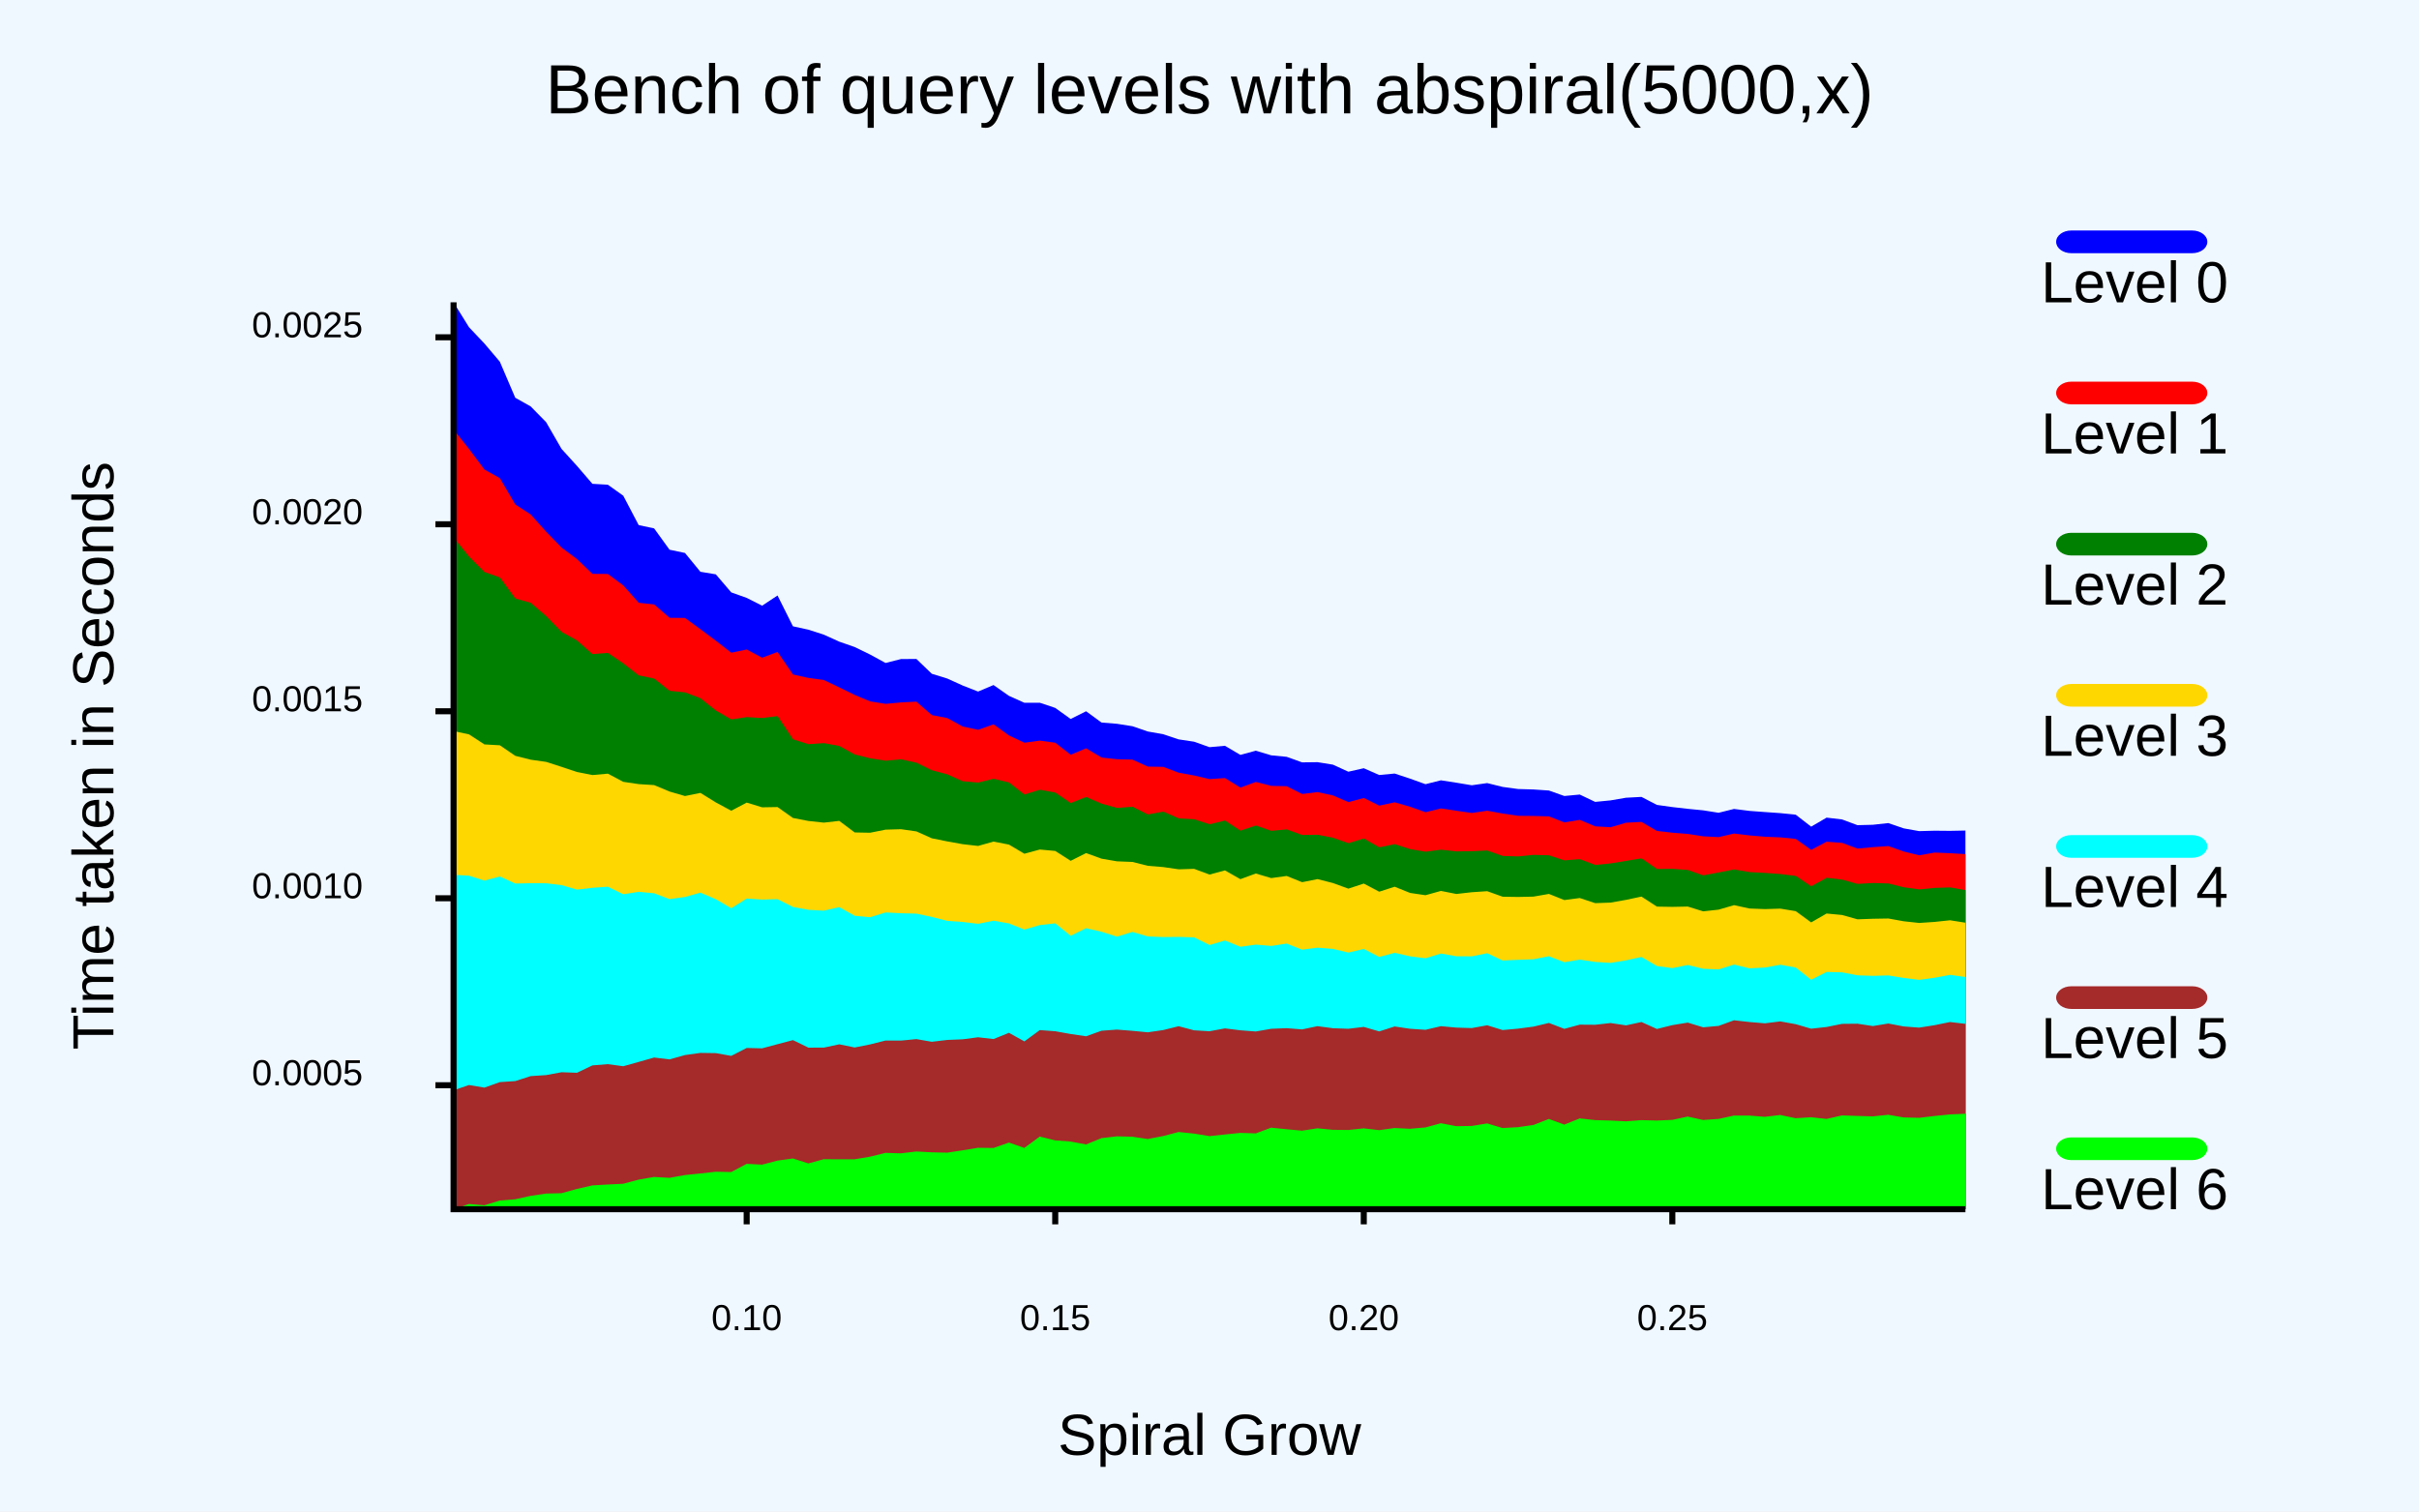
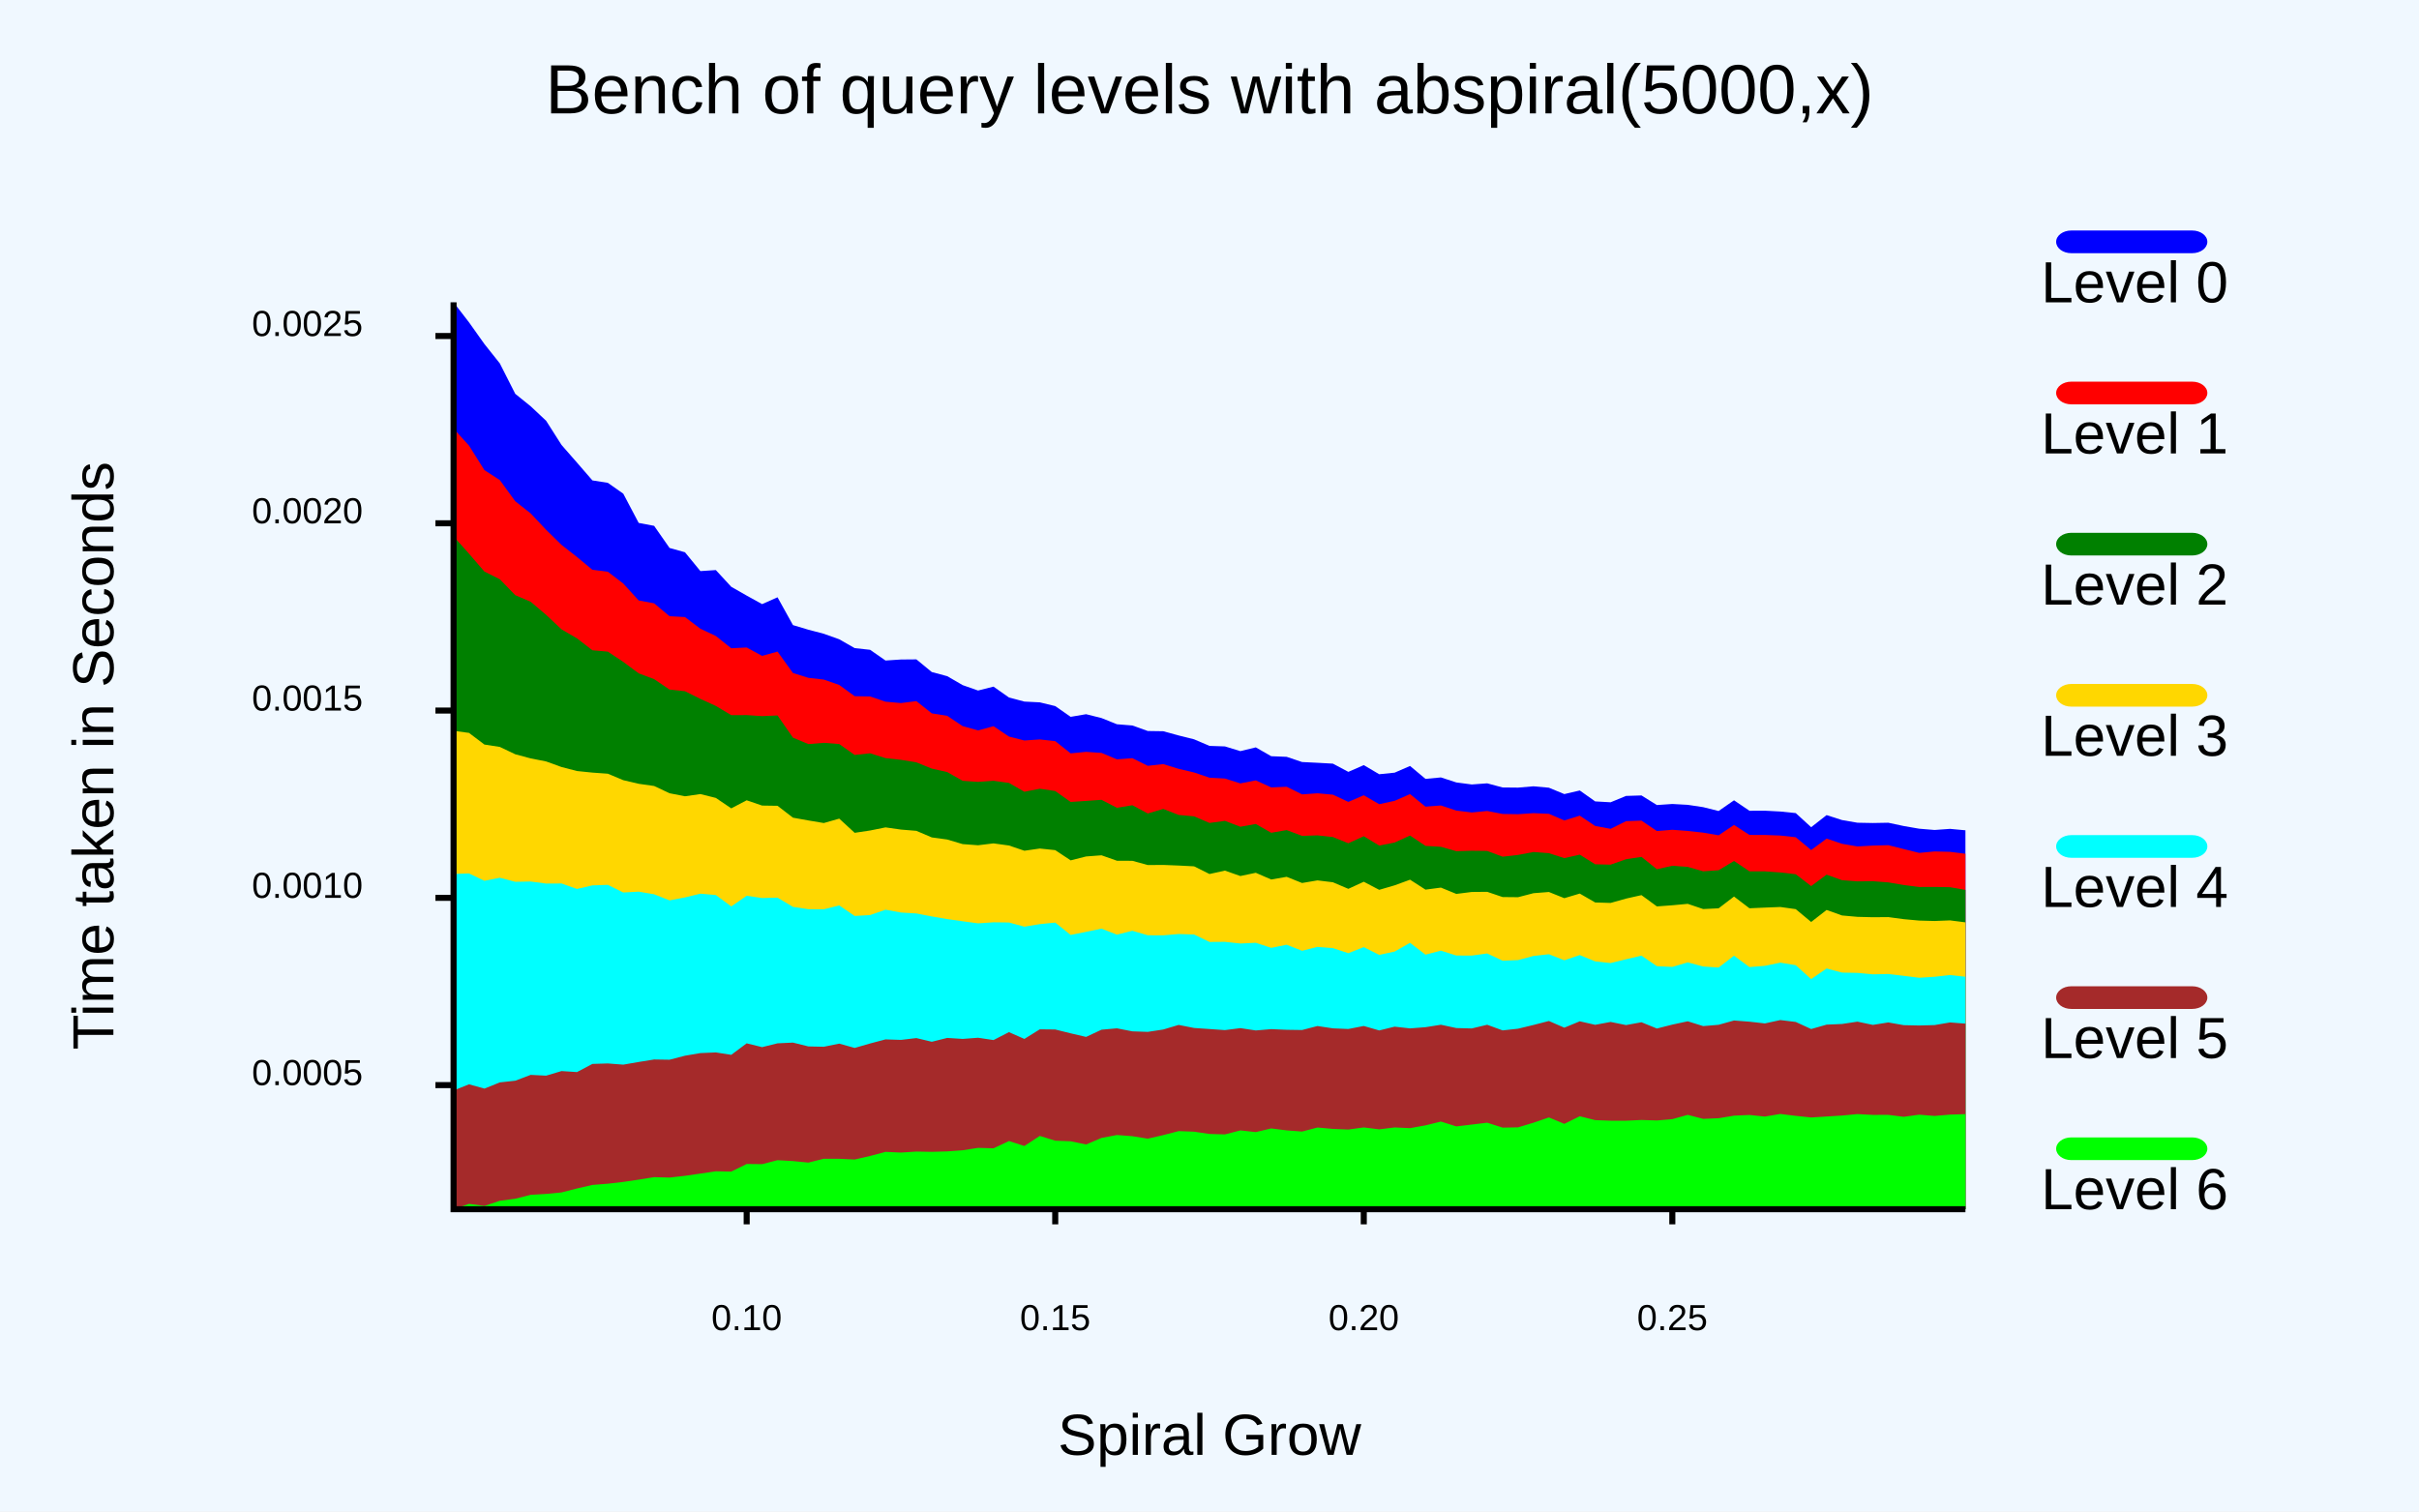
<svg xmlns="http://www.w3.org/2000/svg" class="poloto" height="500" viewBox="0 0 800 500" width="800">
  <rect class="poloto_background" fill="white" height="500" width="800" x="0" y="0" />
  <style>
.poloto {
font-family: "Arial";
stroke-width:2;
}
.poloto_text{fill: var(--poloto_fg_color,black);  }
.poloto_axis_lines{stroke: var(--poloto_fg_color,black);stoke-width:3;fill:none}
.poloto_background{fill: var(--poloto_bg_color,aliceblue); }
.poloto0stroke{stroke:  var(--poloto_color0,blue); }
.poloto1stroke{stroke:  var(--poloto_color1,red); }
.poloto2stroke{stroke:  var(--poloto_color2,green); }
.poloto3stroke{stroke:  var(--poloto_color3,gold); }
.poloto4stroke{stroke:  var(--poloto_color4,aqua); }
.poloto5stroke{stroke:  var(--poloto_color5,brown); }
.poloto6stroke{stroke:  var(--poloto_color6,lime); }
.poloto7stroke{stroke:  var(--poloto_color7,chocolate); }
.poloto0fill{fill:var(--poloto_color0,blue);}
.poloto1fill{fill:var(--poloto_color1,red);}
.poloto2fill{fill:var(--poloto_color2,green);}
.poloto3fill{fill:var(--poloto_color3,gold);}
.poloto4fill{fill:var(--poloto_color4,aqua);}
.poloto5fill{fill:var(--poloto_color5,brown);}
.poloto6fill{fill:var(--poloto_color6,lime);}
.poloto7fill{fill:var(--poloto_color7,chocolate);}
</style>
  <line class="poloto_axis_lines" stroke="black" x1="246.939" x2="246.939" y1="400" y2="405" />
  <text alignment-baseline="start" class="poloto_text" text-anchor="middle" x="246.939" y="440">
0.10
</text>
  <line class="poloto_axis_lines" stroke="black" x1="348.98" x2="348.98" y1="400" y2="405" />
  <text alignment-baseline="start" class="poloto_text" text-anchor="middle" x="348.98" y="440">
0.15
</text>
  <line class="poloto_axis_lines" stroke="black" x1="451.02" x2="451.02" y1="400" y2="405" />
  <text alignment-baseline="start" class="poloto_text" text-anchor="middle" x="451.02" y="440">
0.20
</text>
  <line class="poloto_axis_lines" stroke="black" x1="553.061" x2="553.061" y1="400" y2="405" />
  <text alignment-baseline="start" class="poloto_text" text-anchor="middle" x="553.061" y="440">
0.25
</text>
-   <line class="poloto_axis_lines" stroke="black" x1="150" x2="144" y1="358.993" y2="358.993" />
-   <text alignment-baseline="middle" class="poloto_text" text-anchor="end" x="120" y="358.993">
+   <line class="poloto_axis_lines" stroke="black" x1="150" x2="144" y1="358.948" y2="358.948" />
+   <text alignment-baseline="middle" class="poloto_text" text-anchor="end" x="120" y="358.948">
0.0005
</text>
-   <line class="poloto_axis_lines" stroke="black" x1="150" x2="144" y1="297.138" y2="297.138" />
-   <text alignment-baseline="middle" class="poloto_text" text-anchor="end" x="120" y="297.138">
+   <line class="poloto_axis_lines" stroke="black" x1="150" x2="144" y1="296.999" y2="296.999" />
+   <text alignment-baseline="middle" class="poloto_text" text-anchor="end" x="120" y="296.999">
0.0010
</text>
-   <line class="poloto_axis_lines" stroke="black" x1="150" x2="144" y1="235.283" y2="235.283" />
-   <text alignment-baseline="middle" class="poloto_text" text-anchor="end" x="120" y="235.283">
+   <line class="poloto_axis_lines" stroke="black" x1="150" x2="144" y1="235.049" y2="235.049" />
+   <text alignment-baseline="middle" class="poloto_text" text-anchor="end" x="120" y="235.049">
0.0015
</text>
-   <line class="poloto_axis_lines" stroke="black" x1="150" x2="144" y1="173.428" y2="173.428" />
-   <text alignment-baseline="middle" class="poloto_text" text-anchor="end" x="120" y="173.428">
+   <line class="poloto_axis_lines" stroke="black" x1="150" x2="144" y1="173.099" y2="173.099" />
+   <text alignment-baseline="middle" class="poloto_text" text-anchor="end" x="120" y="173.099">
0.0020
</text>
-   <line class="poloto_axis_lines" stroke="black" x1="150" x2="144" y1="111.573" y2="111.573" />
-   <text alignment-baseline="middle" class="poloto_text" text-anchor="end" x="120" y="111.573">
+   <line class="poloto_axis_lines" stroke="black" x1="150" x2="144" y1="111.15" y2="111.15" />
+   <text alignment-baseline="middle" class="poloto_text" text-anchor="end" x="120" y="111.15">
0.0025
</text>
  <text alignment-baseline="middle" class="poloto_text" font-size="large" text-anchor="start" x="675" y="100">
Level 0
</text>
  <rect class="poloto0fill" height="7.5" rx="5" ry="5" width="50" x="680" y="76.25" />
-   <path class="poloto0fill" d="M150,400 L150,100 L155.102,108.24 L160.204,113.63 L165.306,119.652 L170.408,131.572 L175.51,134.446 L180.612,139.651 L185.714,148.495 L190.816,154.118 L195.918,160.047 L201.02,160.337 L206.122,163.975 L211.224,173.703 L216.327,174.787 L221.429,181.842 L226.531,182.916 L231.633,189.142 L236.735,189.99 L241.837,195.962 L246.939,197.777 L252.041,200.361 L257.143,196.988 L262.245,207.183 L267.347,208.296 L272.449,209.941 L277.551,212.256 L282.653,214.031 L287.755,216.516 L292.857,219.305 L297.959,218.015 L303.061,217.972 L308.163,222.881 L313.265,224.452 L318.367,226.767 L323.469,228.766 L328.571,226.606 L333.673,230.185 L338.776,232.476 L343.878,232.465 L348.98,234.171 L354.082,237.836 L359.184,235.282 L364.286,239.01 L369.388,239.426 L374.49,240.227 L379.592,241.973 L384.694,242.877 L389.796,244.582 L394.898,245.35 L400,247.161 L405.102,246.701 L410.204,249.716 L415.306,248.328 L420.408,249.861 L425.51,250.35 L430.612,252.184 L435.714,252.12 L440.816,252.941 L445.918,255.277 L451.02,254.125 L456.122,256.367 L461.224,255.885 L466.327,257.568 L471.429,259.406 L476.531,258.125 L481.633,258.915 L486.735,259.762 L491.837,259.043 L496.939,260.306 L502.041,261.001 L507.143,261.151 L512.245,261.499 L517.347,263.311 L522.449,262.833 L527.551,265.261 L532.653,264.761 L537.755,263.882 L542.857,263.609 L547.959,266.259 L553.061,266.972 L558.163,267.556 L563.265,268.056 L568.367,268.862 L573.469,267.595 L578.571,268.241 L583.673,268.62 L588.775,268.978 L593.878,269.499 L598.98,273.45 L604.082,270.469 L609.184,271.064 L614.286,272.96 L619.388,272.83 L624.49,272.268 L629.592,274.02 L634.694,274.93 L639.796,274.791 L644.898,274.837 L650,274.737 L650,400 z" />
+   <path class="poloto0fill" d="M150,400 L150,100 L155.102,106.619 L160.204,113.799 L165.306,120.218 L170.408,130.28 L175.51,134.4 L180.612,139.186 L185.714,147.192 L190.816,153.026 L195.918,158.914 L201.02,159.716 L206.122,163.297 L211.224,172.977 L216.327,173.943 L221.429,181.259 L226.531,182.685 L231.633,188.914 L236.735,188.575 L241.837,194.108 L246.939,197.02 L252.041,199.839 L257.143,197.579 L262.245,206.78 L267.347,208.307 L272.449,209.645 L277.551,211.471 L282.653,214.393 L287.755,214.949 L292.857,218.498 L297.959,218.159 L303.061,218.115 L308.163,222.31 L313.265,223.677 L318.367,226.635 L323.469,228.423 L328.571,227.133 L333.673,230.725 L338.776,232.078 L343.878,232.333 L348.98,233.567 L354.082,237.125 L359.184,236.254 L364.286,237.529 L369.388,239.577 L374.49,239.988 L379.592,241.811 L384.694,241.886 L389.796,243.285 L394.898,244.559 L400,246.738 L405.102,246.908 L410.204,248.468 L415.306,247.227 L420.408,250.15 L425.51,250.35 L430.612,252.073 L435.714,252.325 L440.816,252.608 L445.918,255.328 L451.02,253.093 L456.122,256.111 L461.224,255.592 L466.327,253.374 L471.429,257.648 L476.531,257.168 L481.633,258.828 L486.735,259.497 L491.837,259.121 L496.939,260.489 L502.041,260.539 L507.143,260.104 L512.245,260.568 L517.347,262.677 L522.449,261.484 L527.551,265.098 L532.653,265.389 L537.755,263.287 L542.857,263.126 L547.959,266.301 L553.061,265.95 L558.163,266.234 L563.265,267.001 L568.367,268.279 L573.469,264.735 L578.571,268.196 L583.673,268.175 L588.775,268.443 L593.878,268.965 L598.98,273.629 L604.082,269.633 L609.184,271.267 L614.286,272.151 L619.388,272.247 L624.49,272.154 L629.592,273.244 L634.694,274.125 L639.796,274.549 L644.898,274.18 L650,274.656 L650,400 z" />
  <text alignment-baseline="middle" class="poloto_text" font-size="large" text-anchor="start" x="675" y="150">
Level 1
</text>
  <rect class="poloto1fill" height="7.5" rx="5" ry="5" width="50" x="680" y="126.25" />
-   <path class="poloto1fill" d="M150,400 L150,142.089 L155.102,148.502 L160.204,155.317 L165.306,158.183 L170.408,166.874 L175.51,170.19 L180.612,175.887 L185.714,181.143 L190.816,184.95 L195.918,189.827 L201.02,189.862 L206.122,193.657 L211.224,199.397 L216.327,199.944 L221.429,204.363 L226.531,204.413 L231.633,208.138 L236.735,211.95 L241.837,215.918 L246.939,214.849 L252.041,217.572 L257.143,215.659 L262.245,223.128 L267.347,224.248 L272.449,224.955 L277.551,227.396 L282.653,229.889 L287.755,232.01 L292.857,232.83 L297.959,232.354 L303.061,232.097 L308.163,236.545 L313.265,237.532 L318.367,240.329 L323.469,241.424 L328.571,239.597 L333.673,243.291 L338.776,245.683 L343.878,244.992 L348.98,245.69 L354.082,249.663 L359.184,247.536 L364.286,250.59 L369.388,251.145 L374.49,251.277 L379.592,253.583 L384.694,253.676 L389.796,255.61 L394.898,256.531 L400,257.725 L405.102,257.378 L410.204,260.533 L415.306,258.658 L420.408,259.964 L425.51,260.076 L430.612,262.644 L435.714,262.016 L440.816,263.126 L445.918,265.333 L451.02,263.964 L456.122,266.509 L461.224,265.399 L466.327,266.871 L471.429,268.676 L476.531,267.423 L481.633,268.195 L486.735,268.927 L491.837,268.184 L496.939,269.113 L502.041,269.862 L507.143,269.912 L512.245,270.061 L517.347,272.05 L522.449,271.207 L527.551,273.352 L532.653,273.64 L537.755,272.142 L542.857,271.883 L547.959,274.878 L553.061,275.451 L558.163,275.857 L563.265,276.651 L568.367,276.912 L573.469,275.733 L578.571,276.353 L583.673,276.788 L588.775,276.995 L593.878,277.509 L598.98,281.134 L604.082,278.43 L609.184,278.815 L614.286,280.706 L619.388,280.232 L624.49,279.879 L629.592,281.679 L634.694,282.928 L639.796,282.023 L644.898,282.229 L650,282.536 L650,400 z" />
+   <path class="poloto1fill" d="M150,400 L150,141.788 L155.102,147.392 L160.204,155.51 L165.306,158.819 L170.408,165.814 L175.51,169.837 L180.612,175.254 L185.714,180.256 L190.816,184.243 L195.918,188.486 L201.02,189.129 L206.122,193.023 L211.224,198.63 L216.327,199.579 L221.429,203.833 L226.531,204.123 L231.633,207.981 L236.735,210.382 L241.837,214.438 L246.939,214.185 L252.041,216.961 L257.143,215.541 L262.245,222.63 L267.347,224.221 L272.449,224.801 L277.551,226.582 L282.653,230.293 L287.755,230.387 L292.857,232.117 L297.959,232.567 L303.061,231.927 L308.163,235.976 L313.265,236.796 L318.367,240.196 L323.469,241.618 L328.571,240.221 L333.673,243.65 L338.776,244.946 L343.878,244.6 L348.98,245.161 L354.082,249.204 L359.184,248.704 L364.286,249.058 L369.388,251.188 L374.49,250.802 L379.592,253.326 L384.694,252.757 L389.796,254.325 L394.898,255.529 L400,257.256 L405.102,257.534 L410.204,259.145 L415.306,258.144 L420.408,260.47 L425.51,260.254 L430.612,262.776 L435.714,262.413 L440.816,262.872 L445.918,265.256 L451.02,263.068 L456.122,266.018 L461.224,264.907 L466.327,262.679 L471.429,266.834 L476.531,266.444 L481.633,268.133 L486.735,268.757 L491.837,268.268 L496.939,269.251 L502.041,269.333 L507.143,268.986 L512.245,269.203 L517.347,271.401 L522.449,269.813 L527.551,273.226 L532.653,274.169 L537.755,271.637 L542.857,271.447 L547.959,274.897 L553.061,274.486 L558.163,274.868 L563.265,275.431 L568.367,276.313 L573.469,272.888 L578.571,276.19 L583.673,276.2 L588.775,276.391 L593.878,276.954 L598.98,281.181 L604.082,277.404 L609.184,279.124 L614.286,280 L619.388,279.714 L624.49,279.579 L629.592,280.862 L634.694,282.133 L639.796,281.651 L644.898,281.78 L650,282.412 L650,400 z" />
  <text alignment-baseline="middle" class="poloto_text" font-size="large" text-anchor="start" x="675" y="200">
Level 2
</text>
  <rect class="poloto2fill" height="7.5" rx="5" ry="5" width="50" x="680" y="176.25" />
-   <path class="poloto2fill" d="M150,400 L150,177.807 L155.102,184.11 L160.204,189.215 L165.306,191.013 L170.408,197.974 L175.51,199.41 L180.612,203.784 L185.714,209.013 L190.816,211.868 L195.918,216.363 L201.02,215.964 L206.122,219.44 L211.224,223.408 L216.327,224.463 L221.429,228.512 L226.531,229.034 L231.633,230.97 L236.735,235.037 L241.837,237.979 L246.939,237.218 L252.041,237.515 L257.143,236.883 L262.245,244.563 L267.347,246.162 L272.449,245.823 L277.551,246.756 L282.653,249.572 L287.755,250.834 L292.857,251.634 L297.959,251.167 L303.061,252.295 L308.163,254.788 L313.265,256.146 L318.367,258.42 L323.469,258.871 L328.571,257.612 L333.673,258.831 L338.776,262.809 L343.878,261.241 L348.98,262.172 L354.082,265.634 L359.184,263.629 L364.286,265.84 L369.388,267.252 L374.49,266.855 L379.592,269.416 L384.694,268.478 L389.796,270.711 L394.898,271.003 L400,272.654 L405.102,271.425 L410.204,274.776 L415.306,273.063 L420.408,274.831 L425.51,274.361 L430.612,276.206 L435.714,276.127 L440.816,277.13 L445.918,278.917 L451.02,277.361 L456.122,280.29 L461.224,279.234 L466.327,280.876 L471.429,281.736 L476.531,281.071 L481.633,281.635 L486.735,281.571 L491.837,281.34 L496.939,283.139 L502.041,283.294 L507.143,282.783 L512.245,282.928 L517.347,284.604 L522.449,284.195 L527.551,286.111 L532.653,285.609 L537.755,284.774 L542.857,283.93 L547.959,287.453 L553.061,287.408 L558.163,287.78 L563.265,289.568 L568.367,288.608 L573.469,287.613 L578.571,288.481 L583.673,288.747 L588.775,289.124 L593.878,289.751 L598.98,293.18 L604.082,290.357 L609.184,290.964 L614.286,292.383 L619.388,292.089 L624.49,292.237 L629.592,293.501 L634.694,294.207 L639.796,293.707 L644.898,293.546 L650,294.449 L650,400 z" />
+   <path class="poloto2fill" d="M150,400 L150,177.431 L155.102,183.152 L160.204,189.066 L165.306,191.617 L170.408,196.882 L175.51,199.067 L180.612,203.389 L185.714,208.193 L190.816,211.164 L195.918,215.104 L201.02,215.56 L206.122,218.946 L211.224,222.738 L216.327,224.652 L221.429,228.111 L226.531,228.659 L231.633,231.19 L236.735,233.517 L241.837,236.572 L246.939,236.55 L252.041,236.89 L257.143,236.667 L262.245,244.011 L267.347,246.137 L272.449,245.725 L277.551,246.125 L282.653,249.731 L287.755,249.187 L292.857,250.783 L297.959,251.344 L303.061,252.181 L308.163,254.249 L313.265,255.403 L318.367,258.295 L323.469,258.638 L328.571,258.283 L333.673,258.984 L338.776,261.907 L343.878,260.905 L348.98,261.667 L354.082,265.282 L359.184,264.937 L364.286,264.574 L369.388,267.211 L374.49,266.366 L379.592,269.096 L384.694,267.588 L389.796,269.576 L394.898,270.045 L400,272.223 L405.102,271.535 L410.204,273.479 L415.306,272.562 L420.408,275.477 L425.51,274.59 L430.612,276.496 L435.714,276.335 L440.816,276.892 L445.918,278.949 L451.02,276.619 L456.122,279.711 L461.224,278.708 L466.327,276.387 L471.429,279.812 L476.531,280.118 L481.633,281.573 L486.735,281.429 L491.837,281.491 L496.939,283.381 L502.041,282.803 L507.143,281.836 L512.245,282.23 L517.347,283.857 L522.449,282.704 L527.551,285.897 L532.653,286.023 L537.755,284.226 L542.857,283.448 L547.959,287.534 L553.061,286.398 L558.163,286.766 L563.265,288.222 L568.367,287.872 L573.469,284.807 L578.571,288.224 L583.673,288.242 L588.775,288.6 L593.878,289.192 L598.98,293.109 L604.082,289.33 L609.184,291.161 L614.286,291.552 L619.388,291.501 L624.49,291.886 L629.592,292.756 L634.694,293.411 L639.796,293.387 L644.898,293.48 L650,294.382 L650,400 z" />
  <text alignment-baseline="middle" class="poloto_text" font-size="large" text-anchor="start" x="675" y="250">
Level 3
</text>
  <rect class="poloto3fill" height="7.5" rx="5" ry="5" width="50" x="680" y="226.25" />
-   <path class="poloto3fill" d="M150,400 L150,241.84 L155.102,242.927 L160.204,246.245 L165.306,246.536 L170.408,250.025 L175.51,251.306 L180.612,252.025 L185.714,253.672 L190.816,255.371 L195.918,256.381 L201.02,255.923 L206.122,258.625 L211.224,259.381 L216.327,259.704 L221.429,261.837 L226.531,263.326 L231.633,262.286 L236.735,265.44 L241.837,268.195 L246.939,265.496 L252.041,267.056 L257.143,266.966 L262.245,270.587 L267.347,271.57 L272.449,272.121 L277.551,271.544 L282.653,275.367 L287.755,275.466 L292.857,274.444 L297.959,274.295 L303.061,275.026 L308.163,277.309 L313.265,278.335 L318.367,279.25 L323.469,279.832 L328.571,278.392 L333.673,279.391 L338.776,282.409 L343.878,281.019 L348.98,281.487 L354.082,284.754 L359.184,282.192 L364.286,284.044 L369.388,284.922 L374.49,285.124 L379.592,286.409 L384.694,286.823 L389.796,287.564 L394.898,287.41 L400,289.305 L405.102,287.921 L410.204,290.826 L415.306,288.955 L420.408,290.466 L425.51,289.764 L430.612,291.823 L435.714,290.809 L440.816,292.1 L445.918,293.961 L451.02,292.271 L456.122,294.972 L461.224,293.325 L466.327,295.379 L471.429,296.131 L476.531,294.712 L481.633,295.723 L486.735,295.142 L491.837,294.802 L496.939,296.628 L502.041,296.71 L507.143,296.596 L512.245,295.705 L517.347,297.736 L522.449,297.062 L527.551,298.758 L532.653,298.575 L537.755,297.67 L542.857,296.584 L547.959,299.902 L553.061,299.988 L558.163,299.885 L563.265,301.468 L568.367,300.906 L573.469,299.419 L578.571,300.533 L583.673,300.722 L588.775,300.571 L593.878,301.408 L598.98,305.126 L604.082,302.186 L609.184,302.671 L614.286,304.104 L619.388,303.918 L624.49,303.832 L629.592,304.753 L634.694,305.305 L639.796,304.963 L644.898,304.42 L650,305.229 L650,400 z" />
+   <path class="poloto3fill" d="M150,400 L150,241.76 L155.102,242.432 L160.204,246.291 L165.306,247.081 L170.408,249.509 L175.51,250.881 L180.612,251.881 L185.714,253.729 L190.816,255.053 L195.918,255.573 L201.02,255.939 L206.122,258.077 L211.224,259.274 L216.327,260.001 L221.429,262.402 L226.531,263.4 L231.633,262.674 L236.735,263.944 L241.837,267.402 L246.939,264.729 L252.041,266.476 L257.143,266.553 L262.245,270.485 L267.347,271.401 L272.449,272.255 L277.551,270.798 L282.653,275.49 L287.755,274.725 L292.857,273.693 L297.959,274.418 L303.061,274.839 L308.163,277.013 L313.265,277.707 L318.367,279.226 L323.469,279.605 L328.571,278.986 L333.673,279.689 L338.776,281.417 L343.878,280.689 L348.98,281.219 L354.082,284.602 L359.184,283.312 L364.286,282.926 L369.388,284.725 L374.49,284.752 L379.592,286.151 L384.694,286.115 L389.796,286.316 L394.898,286.578 L400,289.12 L405.102,287.993 L410.204,289.786 L415.306,288.712 L420.408,290.935 L425.51,290.047 L430.612,292.09 L435.714,291.227 L440.816,291.849 L445.918,294.023 L451.02,291.674 L456.122,294.35 L461.224,292.862 L466.327,290.997 L471.429,294.286 L476.531,293.611 L481.633,295.701 L486.735,295.058 L491.837,295.009 L496.939,296.74 L502.041,296.79 L507.143,295.465 L512.245,295.065 L517.347,297.113 L522.449,295.588 L527.551,298.533 L532.653,298.687 L537.755,297.254 L542.857,296.105 L547.959,299.835 L553.061,299.46 L558.163,298.985 L563.265,300.709 L568.367,300.47 L573.469,296.566 L578.571,300.451 L583.673,300.229 L588.775,300.027 L593.878,300.737 L598.98,304.984 L604.082,301.005 L609.184,302.831 L614.286,303.285 L619.388,303.413 L624.49,303.369 L629.592,304.053 L634.694,304.517 L639.796,304.658 L644.898,304.455 L650,305.106 L650,400 z" />
  <text alignment-baseline="middle" class="poloto_text" font-size="large" text-anchor="start" x="675" y="300">
Level 4
</text>
  <rect class="poloto4fill" height="7.5" rx="5" ry="5" width="50" x="680" y="276.25" />
-   <path class="poloto4fill" d="M150,400 L150,289.369 L155.102,289.673 L160.204,291.288 L165.306,289.941 L170.408,292.261 L175.51,292.155 L180.612,292.175 L185.714,292.786 L190.816,294.279 L195.918,293.671 L201.02,293.313 L206.122,295.81 L211.224,295.004 L216.327,295.491 L221.429,297.416 L226.531,296.71 L231.633,295.277 L236.735,297.459 L241.837,300.439 L246.939,297.228 L252.041,297.572 L257.143,297.438 L262.245,300.018 L267.347,300.954 L272.449,301.235 L277.551,300.066 L282.653,302.928 L287.755,303.403 L292.857,301.829 L297.959,302.088 L303.061,302.223 L308.163,303.303 L313.265,304.611 L318.367,304.982 L323.469,305.591 L328.571,304.558 L333.673,305.462 L338.776,307.492 L343.878,306.002 L348.98,305.43 L354.082,309.541 L359.184,307.04 L364.286,308.208 L369.388,309.835 L374.49,308.273 L379.592,309.757 L384.694,309.966 L389.796,309.917 L394.898,310.065 L400,312.593 L405.102,311.105 L410.204,313.181 L415.306,312.467 L420.408,312.904 L425.51,312.116 L430.612,314.142 L435.714,313.481 L440.816,313.886 L445.918,315.099 L451.02,313.905 L456.122,316.542 L461.224,315.176 L466.327,316.346 L471.429,316.981 L476.531,315.416 L481.633,316.33 L486.735,316.346 L491.837,315.311 L496.939,317.713 L502.041,317.501 L507.143,317.312 L512.245,316.315 L517.347,318.284 L522.449,317.431 L527.551,318.194 L532.653,318.513 L537.755,317.673 L542.857,316.543 L547.959,319.557 L553.061,320.242 L558.163,319.209 L563.265,320.459 L568.367,320.678 L573.469,319.072 L578.571,320.318 L583.673,320.047 L588.775,319.128 L593.878,320.052 L598.98,324.087 L604.082,321.501 L609.184,321.643 L614.286,322.626 L619.388,322.8 L624.49,322.663 L629.592,323.495 L634.694,324.132 L639.796,323.429 L644.898,322.477 L650,323.184 L650,400 z" />
+   <path class="poloto4fill" d="M150,400 L150,289.092 L155.102,288.928 L160.204,291.357 L165.306,290.355 L170.408,291.694 L175.51,291.6 L180.612,292.28 L185.714,292.25 L190.816,294.059 L195.918,292.876 L201.02,292.701 L206.122,295.228 L211.224,294.957 L216.327,295.821 L221.429,297.835 L226.531,296.858 L231.633,295.625 L236.735,296.069 L241.837,299.84 L246.939,296.313 L252.041,297.061 L257.143,296.927 L262.245,299.991 L267.347,300.757 L272.449,300.785 L277.551,299.511 L282.653,302.989 L287.755,302.697 L292.857,300.925 L297.959,301.856 L303.061,302.163 L308.163,303.151 L313.265,304.033 L318.367,304.748 L323.469,305.435 L328.571,305.093 L333.673,305.153 L338.776,306.537 L343.878,305.697 L348.98,305.187 L354.082,309.272 L359.184,308.252 L364.286,307.189 L369.388,309.173 L374.49,307.894 L379.592,309.383 L384.694,309.398 L389.796,308.973 L394.898,309.126 L400,311.591 L405.102,311.554 L410.204,312.104 L415.306,311.865 L420.408,313.539 L425.51,312.508 L430.612,314.503 L435.714,313.228 L440.816,313.625 L445.918,315.313 L451.02,313.299 L456.122,315.87 L461.224,314.771 L466.327,311.883 L471.429,315.792 L476.531,314.473 L481.633,316.079 L486.735,316.098 L491.837,315.4 L496.939,317.783 L502.041,317.594 L507.143,316.223 L512.245,315.656 L517.347,317.649 L522.449,315.932 L527.551,318.013 L532.653,318.572 L537.755,317.319 L542.857,316.114 L547.959,319.6 L553.061,319.848 L558.163,318.347 L563.265,319.71 L568.367,320.055 L573.469,316.139 L578.571,319.904 L583.673,319.49 L588.775,318.438 L593.878,319.279 L598.98,323.883 L604.082,320.366 L609.184,321.724 L614.286,321.821 L619.388,322.297 L624.49,322.189 L629.592,322.797 L634.694,323.433 L639.796,323.11 L644.898,322.531 L650,323.095 L650,400 z" />
  <text alignment-baseline="middle" class="poloto_text" font-size="large" text-anchor="start" x="675" y="350">
Level 5
</text>
  <rect class="poloto5fill" height="7.5" rx="5" ry="5" width="50" x="680" y="326.25" />
-   <path class="poloto5fill" d="M150,400 L150,360.64 L155.102,358.919 L160.204,359.777 L165.306,357.952 L170.408,357.613 L175.51,355.967 L180.612,355.632 L185.714,354.686 L190.816,354.865 L195.918,352.428 L201.02,352.01 L206.122,352.704 L211.224,351.27 L216.327,349.82 L221.429,350.436 L226.531,349.006 L231.633,348.293 L236.735,348.366 L241.837,349.274 L246.939,346.657 L252.041,346.779 L257.143,345.408 L262.245,344.064 L267.347,346.553 L272.449,346.543 L277.551,345.453 L282.653,346.5 L287.755,345.484 L292.857,344.202 L297.959,344.224 L303.061,343.729 L308.163,344.615 L313.265,344.005 L318.367,343.794 L323.469,343.119 L328.571,343.711 L333.673,341.645 L338.776,344.489 L343.878,340.746 L348.98,341.126 L354.082,342.037 L359.184,342.792 L364.286,340.956 L369.388,340.585 L374.49,340.985 L379.592,341.477 L384.694,340.736 L389.796,339.464 L394.898,340.817 L400,341.125 L405.102,340.183 L410.204,340.812 L415.306,341.205 L420.408,340.313 L425.51,340.112 L430.612,340.517 L435.714,339.447 L440.816,340.127 L445.918,340.306 L451.02,339.69 L456.122,341.182 L461.224,339.548 L466.327,340.306 L471.429,340.65 L476.531,339.452 L481.633,339.923 L486.735,340.077 L491.837,339.154 L496.939,340.733 L502.041,340.268 L507.143,339.597 L512.245,338.38 L517.347,340.33 L522.449,338.945 L527.551,338.984 L532.653,338.411 L537.755,339.185 L542.857,338.073 L547.959,340.376 L553.061,339.105 L558.163,338.269 L563.265,339.825 L568.367,339.356 L573.469,337.498 L578.571,338.076 L583.673,338.504 L588.775,337.872 L593.878,338.795 L598.98,340.282 L604.082,339.718 L609.184,338.682 L614.286,338.633 L619.388,339.409 L624.49,338.568 L629.592,339.54 L634.694,339.93 L639.796,339.124 L644.898,338.078 L650,338.676 L650,400 z" />
+   <path class="poloto5fill" d="M150,400 L150,360.706 L155.102,358.685 L160.204,360.097 L165.306,358.046 L170.408,357.491 L175.51,355.563 L180.612,355.82 L185.714,354.3 L190.816,354.638 L195.918,351.937 L201.02,351.782 L206.122,352.176 L211.224,351.294 L216.327,350.469 L221.429,350.547 L226.531,349.223 L231.633,348.352 L236.735,348.135 L241.837,348.931 L246.939,345.128 L252.041,346.385 L257.143,345.124 L262.245,344.885 L267.347,346.151 L272.449,346.257 L277.551,345.224 L282.653,346.65 L287.755,345.177 L292.857,343.826 L297.959,343.991 L303.061,343.391 L308.163,344.61 L313.265,343.339 L318.367,343.666 L323.469,343.28 L328.571,344.046 L333.673,341.423 L338.776,343.672 L343.878,340.492 L348.98,340.548 L354.082,341.812 L359.184,343.004 L364.286,340.615 L369.388,340.164 L374.49,341.16 L379.592,341.333 L384.694,340.556 L389.796,339.035 L394.898,340.044 L400,340.397 L405.102,340.752 L410.204,340.099 L415.306,340.865 L420.408,340.433 L425.51,340.647 L430.612,340.723 L435.714,339.403 L440.816,340.171 L445.918,340.381 L451.02,339.385 L456.122,340.861 L461.224,339.612 L466.327,340.181 L471.429,339.787 L476.531,338.979 L481.633,340.073 L486.735,340.202 L491.837,338.982 L496.939,340.848 L502.041,340.285 L507.143,339.052 L512.245,337.735 L517.347,339.951 L522.449,337.84 L527.551,339.004 L532.653,338.048 L537.755,339.088 L542.857,338.154 L547.959,340.226 L553.061,338.933 L558.163,337.833 L563.265,339.428 L568.367,338.995 L573.469,337.572 L578.571,337.964 L583.673,338.541 L588.775,337.426 L593.878,338.054 L598.98,340.397 L604.082,338.942 L609.184,338.724 L614.286,337.953 L619.388,339.027 L624.49,338.212 L629.592,339.116 L634.694,339.227 L639.796,339.085 L644.898,338.217 L650,338.606 L650,400 z" />
  <text alignment-baseline="middle" class="poloto_text" font-size="large" text-anchor="start" x="675" y="400">
Level 6
</text>
  <rect class="poloto6fill" height="7.5" rx="5" ry="5" width="50" x="680" y="376.25" />
-   <path class="poloto6fill" d="M150,400 L150,400 L155.102,398.276 L160.204,398.7 L165.306,397.133 L170.408,396.713 L175.51,395.582 L180.612,394.827 L185.714,394.697 L190.816,393.292 L195.918,392.12 L201.02,391.826 L206.122,391.578 L211.224,390.214 L216.327,389.332 L221.429,389.616 L226.531,388.7 L231.633,388.175 L236.735,387.602 L241.837,387.703 L246.939,384.994 L252.041,385.257 L257.143,383.923 L262.245,383.215 L267.347,384.852 L272.449,383.456 L277.551,383.499 L282.653,383.487 L287.755,382.623 L292.857,381.359 L297.959,381.511 L303.061,380.902 L308.163,381.176 L313.265,381.293 L318.367,380.515 L323.469,379.677 L328.571,379.744 L333.673,377.95 L338.776,379.719 L343.878,375.963 L348.98,377.234 L354.082,377.618 L359.184,378.575 L364.286,376.489 L369.388,375.892 L374.49,376.018 L379.592,376.782 L384.694,375.796 L389.796,374.46 L394.898,374.987 L400,375.82 L405.102,375.281 L410.204,374.753 L415.306,374.915 L420.408,373.03 L425.51,373.545 L430.612,374.021 L435.714,373.237 L440.816,373.734 L445.918,373.792 L451.02,373.251 L456.122,373.846 L461.224,373.142 L466.327,373.394 L471.429,372.948 L476.531,371.556 L481.633,372.532 L486.735,372.454 L491.837,371.624 L496.939,373.145 L502.041,372.857 L507.143,372.128 L512.245,370.138 L517.347,372.008 L522.449,369.964 L527.551,370.521 L532.653,370.67 L537.755,370.925 L542.857,370.527 L547.959,370.664 L553.061,370.448 L558.163,369.35 L563.265,370.479 L568.367,370.131 L573.469,369.019 L578.571,369.026 L583.673,369.435 L588.775,368.831 L593.878,369.9 L598.98,369.577 L604.082,370.137 L609.184,368.973 L614.286,369.145 L619.388,369.287 L624.49,368.759 L629.592,369.639 L634.694,369.766 L639.796,369.159 L644.898,368.644 L650,368.423 L650,400 z" />
+   <path class="poloto6fill" d="M150,400 L150,400 L155.102,398.233 L160.204,398.917 L165.306,397.205 L170.408,396.535 L175.51,395.238 L180.612,394.942 L185.714,394.445 L190.816,393.144 L195.918,391.967 L201.02,391.562 L206.122,390.969 L211.224,390.217 L216.327,389.399 L221.429,389.53 L226.531,388.958 L231.633,388.213 L236.735,387.46 L241.837,387.558 L246.939,385.041 L252.041,385.093 L257.143,383.786 L262.245,384.08 L267.347,384.58 L272.449,383.309 L277.551,383.324 L282.653,383.564 L287.755,382.388 L292.857,381.033 L297.959,381.263 L303.061,380.932 L308.163,381.022 L313.265,380.872 L318.367,380.506 L323.469,379.71 L328.571,379.855 L333.673,377.451 L338.776,379.086 L343.878,375.752 L348.98,377.334 L354.082,377.531 L359.184,378.586 L364.286,376.425 L369.388,375.453 L374.49,375.847 L379.592,376.669 L384.694,375.485 L389.796,374.165 L394.898,374.353 L400,375.109 L405.102,375.251 L410.204,373.935 L415.306,374.489 L420.408,373.28 L425.51,373.922 L430.612,374.31 L435.714,372.975 L440.816,373.437 L445.918,373.648 L451.02,372.945 L456.122,373.582 L461.224,372.949 L466.327,373.183 L471.429,372.259 L476.531,371.004 L481.633,372.606 L486.735,371.999 L491.837,371.38 L496.939,373.008 L502.041,372.917 L507.143,371.387 L512.245,369.644 L517.347,371.762 L522.449,369.251 L527.551,370.526 L532.653,370.72 L537.755,370.725 L542.857,370.478 L547.959,370.641 L553.061,370.209 L558.163,368.788 L563.265,370.116 L568.367,369.903 L573.469,369.058 L578.571,368.824 L583.673,369.355 L588.775,368.491 L593.878,369.116 L598.98,369.655 L604.082,369.332 L609.184,369.013 L614.286,368.536 L619.388,368.804 L624.49,368.792 L629.592,369.43 L634.694,368.732 L639.796,369.146 L644.898,368.709 L650,368.548 L650,400 z" />
  <text alignment-baseline="start" class="poloto_text" font-size="x-large" text-anchor="middle" x="400" y="37.5">
Bench of query levels with abspiral(5000,x)
</text>
  <text alignment-baseline="start" class="poloto_text" font-size="large" text-anchor="middle" x="400" y="481.25">
Spiral Grow
</text>
  <text alignment-baseline="start" class="poloto_text" font-size="large" text-anchor="middle" transform="rotate(-90,37.5,250)" x="37.5" y="250">
Time taken in Seconds
</text>
  <path class="poloto_axis_lines" d="M150,100 L150,400 L650,400" stroke="black" />
</svg>
